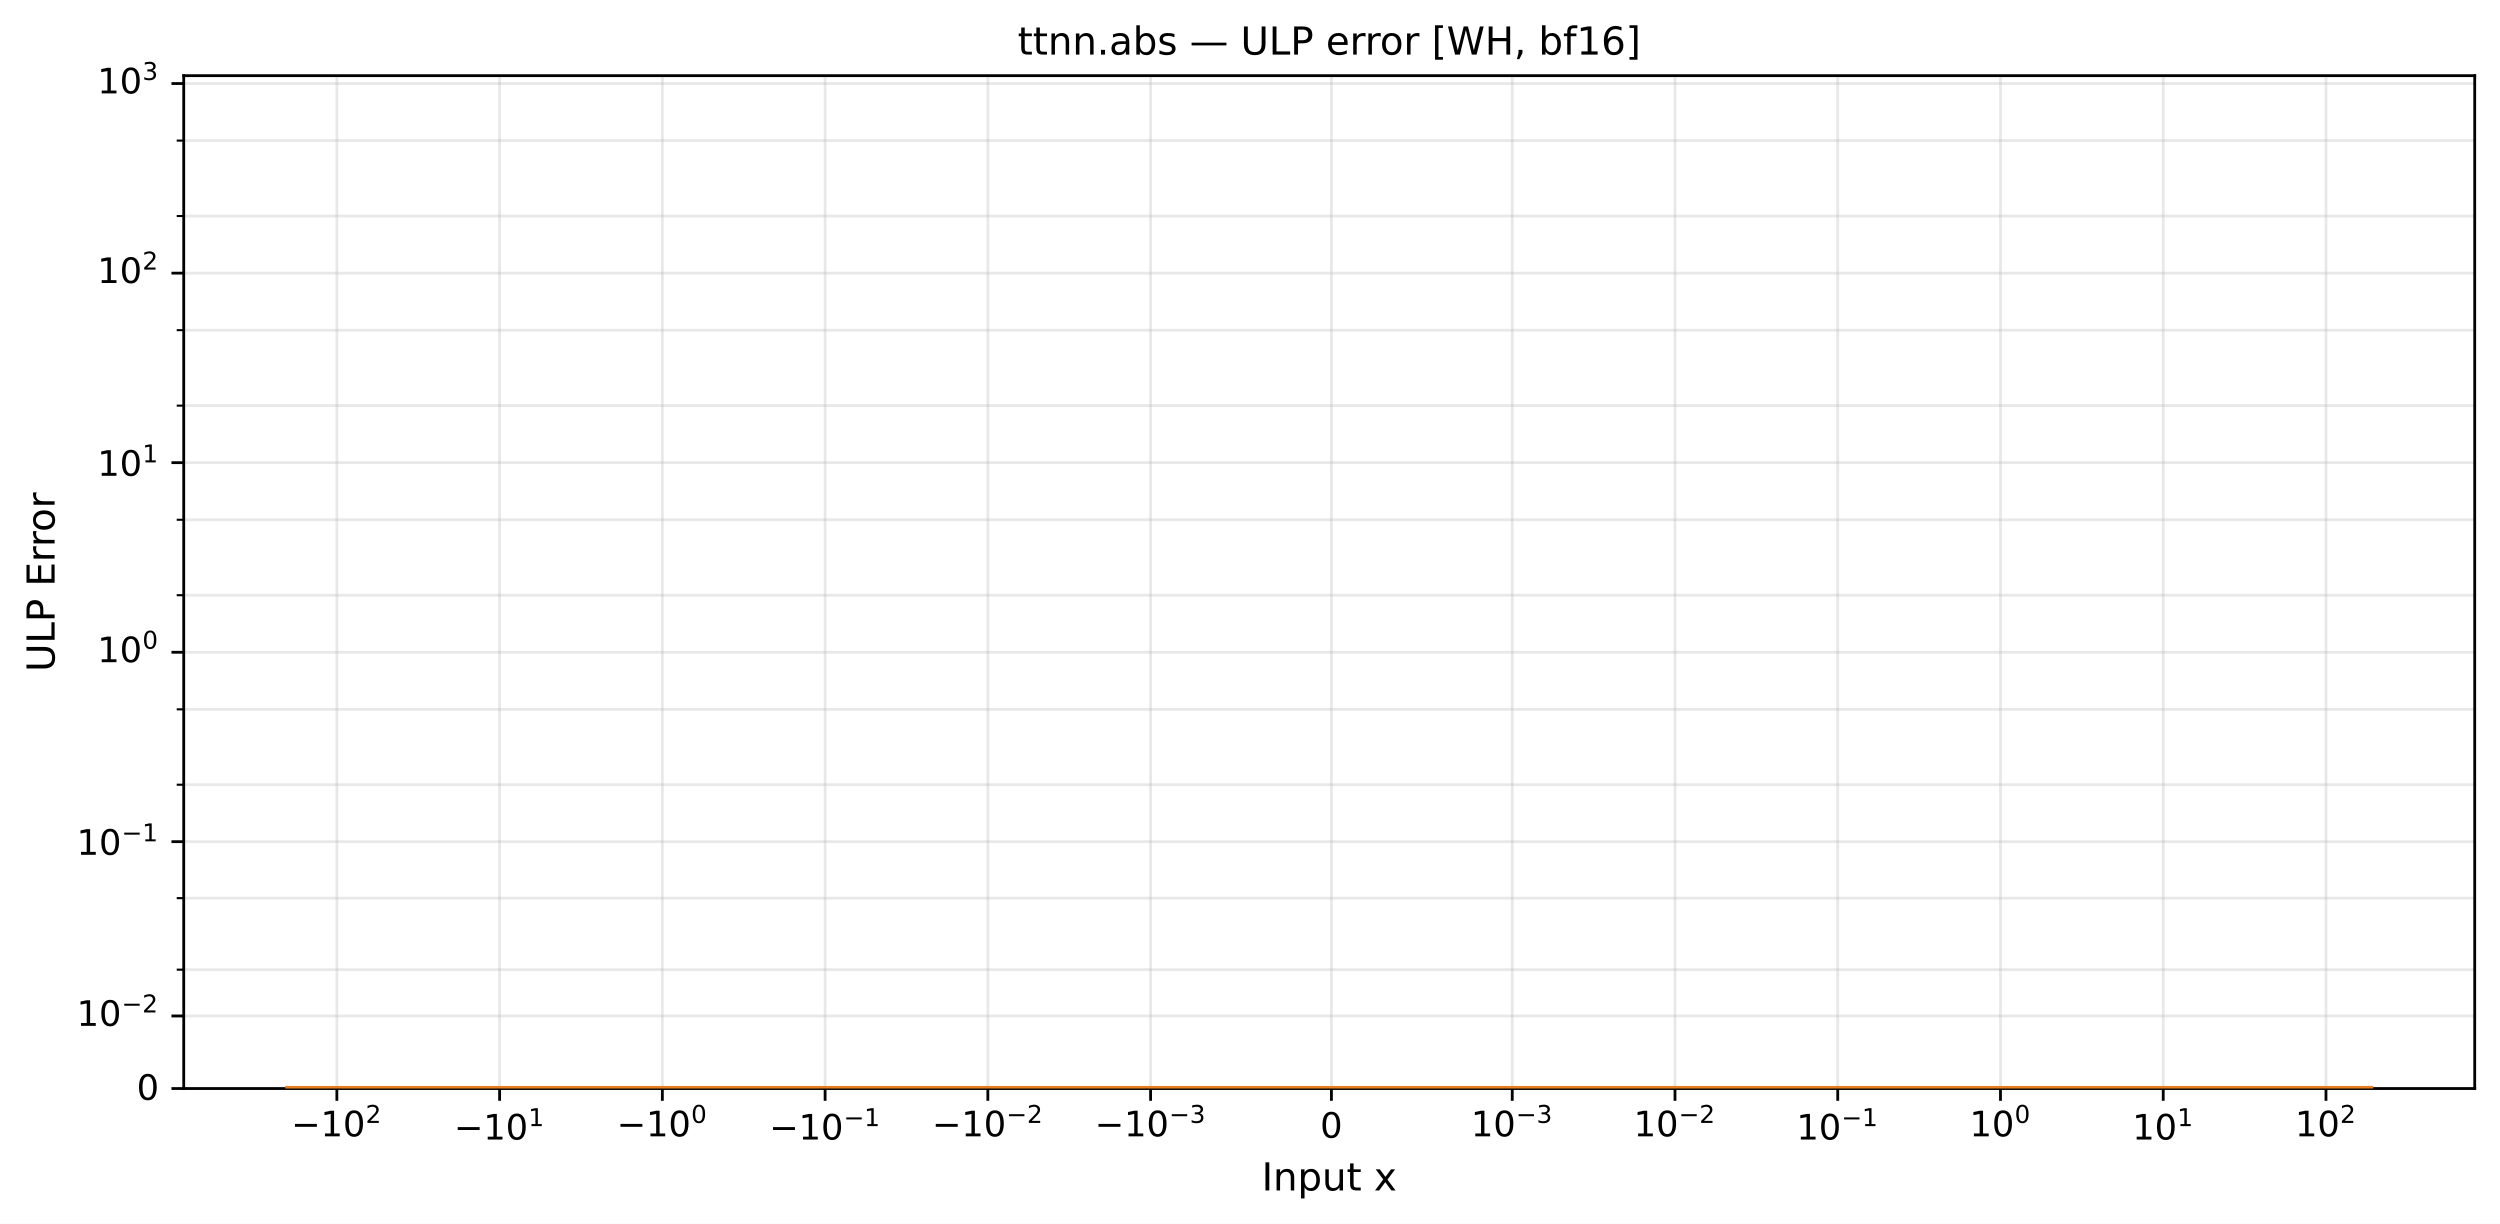
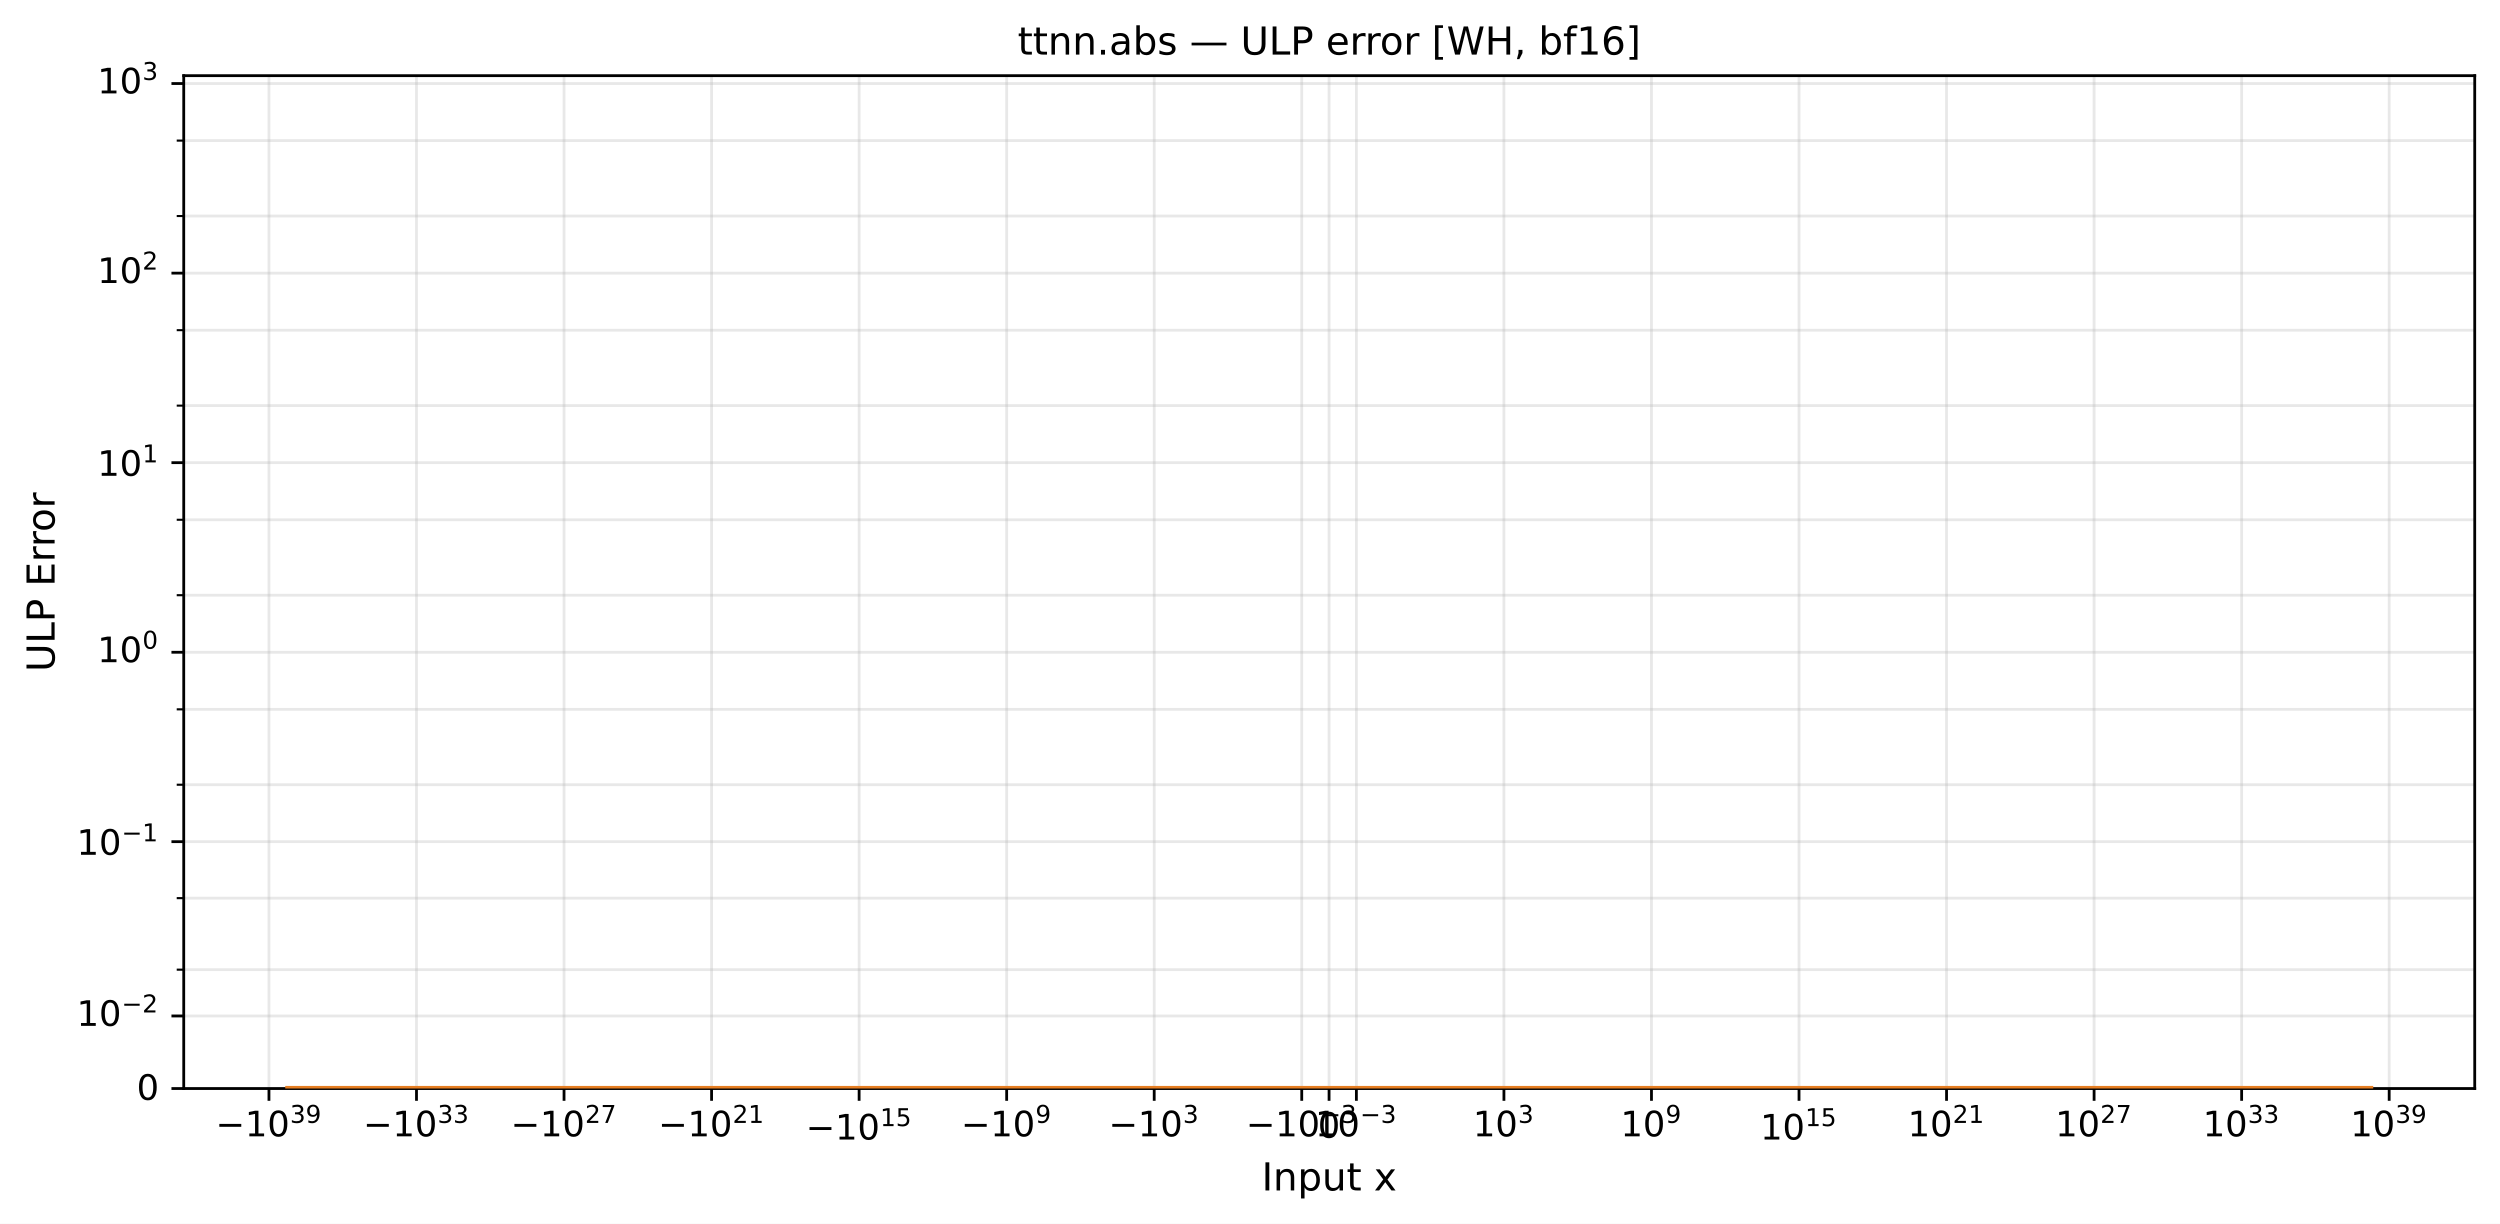
<svg xmlns="http://www.w3.org/2000/svg" xmlns:xlink="http://www.w3.org/1999/xlink" width="712.254pt" height="348.65pt" viewBox="0 0 712.254 348.65" version="1.1">
  <defs>
    <style type="text/css">*{stroke-linejoin: round; stroke-linecap: butt}</style>
  </defs>
  <g id="figure_1">
    <g id="patch_1">
      <path d="M 0 348.65  L 712.254 348.65  L 712.254 0  L 0 0  z " style="fill: #ffffff" />
    </g>
    <g id="axes_1">
      <g id="patch_2">
        <path d="M 52.346 310.126  L 705.054 310.126  L 705.054 21.558  L 52.346 21.558  z " style="fill: #ffffff" />
      </g>
      <g id="matplotlib.axis_1">
        <g id="xtick_1">
          <g id="line2d_1">
-             <path d="M 95.972 310.126  L 95.972 21.558  " clip-path="url(#pe688cccf98)" style="fill: none; stroke: #b0b0b0; stroke-opacity: 0.3; stroke-width: 0.8; stroke-linecap: square" />
+             <path d="M 76.626 310.126  L 76.626 21.558  " clip-path="url(#pe800241f20)" style="fill: none; stroke: #b0b0b0; stroke-opacity: 0.3; stroke-width: 0.8; stroke-linecap: square" />
          </g>
          <g id="line2d_2">
            <defs>
-               <path id="ma585a1995e" d="M 0 0  L 0 3.5  " style="stroke: #000000; stroke-width: 0.8" />
+               <path id="m8c48be2ff6" d="M 0 0  L 0 3.5  " style="stroke: #000000; stroke-width: 0.8" />
            </defs>
            <g>
-               <use xlink:href="#ma585a1995e" x="95.972" y="310.126" style="stroke: #000000; stroke-width: 0.8" />
+               <use xlink:href="#m8c48be2ff6" x="76.626" y="310.126" style="stroke: #000000; stroke-width: 0.8" />
            </g>
          </g>
          <g id="text_1">
-             <g transform="translate(82.97218 324.7247)">
+             <g transform="translate(61.42569 324.7247)">
+               <text>
+                 <tspan x="0" y="-0.977" style="font-size: 10px; font-family: 'DejaVu Sans'">−</tspan>
+                 <tspan x="8.379" y="-0.977" style="font-size: 10px; font-family: 'DejaVu Sans'">1</tspan>
+                 <tspan x="14.741" y="-0.977" style="font-size: 10px; font-family: 'DejaVu Sans'">0</tspan>
+                 <tspan x="21.199" y="-4.805" style="font-size: 7px; font-family: 'DejaVu Sans'">3</tspan>
+                 <tspan x="25.653" y="-4.805" style="font-size: 7px; font-family: 'DejaVu Sans'">9</tspan>
+               </text>
+             </g>
+           </g>
+         </g>
+         <g id="xtick_2">
+           <g id="line2d_3">
+             <path d="M 118.66 310.126  L 118.66 21.558  " clip-path="url(#pe800241f20)" style="fill: none; stroke: #b0b0b0; stroke-opacity: 0.3; stroke-width: 0.8; stroke-linecap: square" />
+           </g>
+           <g id="line2d_4">
+             <g>
+               <use xlink:href="#m8c48be2ff6" x="118.66" y="310.126" style="stroke: #000000; stroke-width: 0.8" />
+             </g>
+           </g>
+           <g id="text_2">
+             <g transform="translate(103.4604 324.7247)">
+               <text>
+                 <tspan x="0" y="-0.977" style="font-size: 10px; font-family: 'DejaVu Sans'">−</tspan>
+                 <tspan x="8.379" y="-0.977" style="font-size: 10px; font-family: 'DejaVu Sans'">1</tspan>
+                 <tspan x="14.741" y="-0.977" style="font-size: 10px; font-family: 'DejaVu Sans'">0</tspan>
+                 <tspan x="21.199" y="-4.805" style="font-size: 7px; font-family: 'DejaVu Sans'">3</tspan>
+                 <tspan x="25.653" y="-4.805" style="font-size: 7px; font-family: 'DejaVu Sans'">3</tspan>
+               </text>
+             </g>
+           </g>
+         </g>
+         <g id="xtick_3">
+           <g id="line2d_5">
+             <path d="M 160.695 310.126  L 160.695 21.558  " clip-path="url(#pe800241f20)" style="fill: none; stroke: #b0b0b0; stroke-opacity: 0.3; stroke-width: 0.8; stroke-linecap: square" />
+           </g>
+           <g id="line2d_6">
+             <g>
+               <use xlink:href="#m8c48be2ff6" x="160.695" y="310.126" style="stroke: #000000; stroke-width: 0.8" />
+             </g>
+           </g>
+           <g id="text_3">
+             <g transform="translate(145.4952 324.7247)">
              <text>
                <tspan x="0" y="-0.977" style="font-size: 10px; font-family: 'DejaVu Sans'">−</tspan>
                <tspan x="8.379" y="-0.977" style="font-size: 10px; font-family: 'DejaVu Sans'">1</tspan>
                <tspan x="14.741" y="-0.977" style="font-size: 10px; font-family: 'DejaVu Sans'">0</tspan>
                <tspan x="21.199" y="-4.805" style="font-size: 7px; font-family: 'DejaVu Sans'">2</tspan>
-               </text>
-             </g>
-           </g>
-         </g>
-         <g id="xtick_2">
-           <g id="line2d_3">
-             <path d="M 142.339 310.126  L 142.339 21.558  " clip-path="url(#pe688cccf98)" style="fill: none; stroke: #b0b0b0; stroke-opacity: 0.3; stroke-width: 0.8; stroke-linecap: square" />
-           </g>
-           <g id="line2d_4">
-             <g>
-               <use xlink:href="#ma585a1995e" x="142.339" y="310.126" style="stroke: #000000; stroke-width: 0.8" />
-             </g>
-           </g>
-           <g id="text_2">
-             <g transform="translate(129.3387 324.7247)">
+                 <tspan x="25.653" y="-4.805" style="font-size: 7px; font-family: 'DejaVu Sans'">7</tspan>
+               </text>
+             </g>
+           </g>
+         </g>
+         <g id="xtick_4">
+           <g id="line2d_7">
+             <path d="M 202.73 310.126  L 202.73 21.558  " clip-path="url(#pe800241f20)" style="fill: none; stroke: #b0b0b0; stroke-opacity: 0.3; stroke-width: 0.8; stroke-linecap: square" />
+           </g>
+           <g id="line2d_8">
+             <g>
+               <use xlink:href="#m8c48be2ff6" x="202.73" y="310.126" style="stroke: #000000; stroke-width: 0.8" />
+             </g>
+           </g>
+           <g id="text_4">
+             <g transform="translate(187.5299 324.7247)">
+               <text>
+                 <tspan x="0" y="-0.977" style="font-size: 10px; font-family: 'DejaVu Sans'">−</tspan>
+                 <tspan x="8.379" y="-0.977" style="font-size: 10px; font-family: 'DejaVu Sans'">1</tspan>
+                 <tspan x="14.741" y="-0.977" style="font-size: 10px; font-family: 'DejaVu Sans'">0</tspan>
+                 <tspan x="21.199" y="-4.805" style="font-size: 7px; font-family: 'DejaVu Sans'">2</tspan>
+                 <tspan x="25.653" y="-4.805" style="font-size: 7px; font-family: 'DejaVu Sans'">1</tspan>
+               </text>
+             </g>
+           </g>
+         </g>
+         <g id="xtick_5">
+           <g id="line2d_9">
+             <path d="M 244.765 310.126  L 244.765 21.558  " clip-path="url(#pe800241f20)" style="fill: none; stroke: #b0b0b0; stroke-opacity: 0.3; stroke-width: 0.8; stroke-linecap: square" />
+           </g>
+           <g id="line2d_10">
+             <g>
+               <use xlink:href="#m8c48be2ff6" x="244.765" y="310.126" style="stroke: #000000; stroke-width: 0.8" />
+             </g>
+           </g>
+           <g id="text_5">
+             <g transform="translate(229.5647 324.7247)">
              <text>
                <tspan x="0" y="-0.064" style="font-size: 10px; font-family: 'DejaVu Sans'">−</tspan>
                <tspan x="8.379" y="-0.064" style="font-size: 10px; font-family: 'DejaVu Sans'">1</tspan>
                <tspan x="14.741" y="-0.064" style="font-size: 10px; font-family: 'DejaVu Sans'">0</tspan>
                <tspan x="21.199" y="-3.892" style="font-size: 7px; font-family: 'DejaVu Sans'">1</tspan>
-               </text>
-             </g>
-           </g>
-         </g>
-         <g id="xtick_3">
-           <g id="line2d_5">
-             <path d="M 188.705 310.126  L 188.705 21.558  " clip-path="url(#pe688cccf98)" style="fill: none; stroke: #b0b0b0; stroke-opacity: 0.3; stroke-width: 0.8; stroke-linecap: square" />
-           </g>
-           <g id="line2d_6">
-             <g>
-               <use xlink:href="#ma585a1995e" x="188.705" y="310.126" style="stroke: #000000; stroke-width: 0.8" />
-             </g>
-           </g>
-           <g id="text_3">
-             <g transform="translate(175.7051 324.7247)">
+                 <tspan x="25.653" y="-3.892" style="font-size: 7px; font-family: 'DejaVu Sans'">5</tspan>
+               </text>
+             </g>
+           </g>
+         </g>
+         <g id="xtick_6">
+           <g id="line2d_11">
+             <path d="M 286.799 310.126  L 286.799 21.558  " clip-path="url(#pe800241f20)" style="fill: none; stroke: #b0b0b0; stroke-opacity: 0.3; stroke-width: 0.8; stroke-linecap: square" />
+           </g>
+           <g id="line2d_12">
+             <g>
+               <use xlink:href="#m8c48be2ff6" x="286.799" y="310.126" style="stroke: #000000; stroke-width: 0.8" />
+             </g>
+           </g>
+           <g id="text_6">
+             <g transform="translate(273.7994 324.7247)">
              <text>
                <tspan x="0" y="-0.977" style="font-size: 10px; font-family: 'DejaVu Sans'">−</tspan>
                <tspan x="8.379" y="-0.977" style="font-size: 10px; font-family: 'DejaVu Sans'">1</tspan>
                <tspan x="14.741" y="-0.977" style="font-size: 10px; font-family: 'DejaVu Sans'">0</tspan>
-                 <tspan x="21.199" y="-4.805" style="font-size: 7px; font-family: 'DejaVu Sans'">0</tspan>
-               </text>
-             </g>
-           </g>
-         </g>
-         <g id="xtick_4">
-           <g id="line2d_7">
-             <path d="M 235.072 310.126  L 235.072 21.558  " clip-path="url(#pe688cccf98)" style="fill: none; stroke: #b0b0b0; stroke-opacity: 0.3; stroke-width: 0.8; stroke-linecap: square" />
-           </g>
-           <g id="line2d_8">
-             <g>
-               <use xlink:href="#ma585a1995e" x="235.072" y="310.126" style="stroke: #000000; stroke-width: 0.8" />
-             </g>
-           </g>
-           <g id="text_4">
-             <g transform="translate(219.1716 324.7247)">
-               <text>
-                 <tspan x="0" y="-0.064" style="font-size: 10px; font-family: 'DejaVu Sans'">−</tspan>
-                 <tspan x="8.379" y="-0.064" style="font-size: 10px; font-family: 'DejaVu Sans'">1</tspan>
-                 <tspan x="14.741" y="-0.064" style="font-size: 10px; font-family: 'DejaVu Sans'">0</tspan>
-                 <tspan x="21.199" y="-3.892" style="font-size: 7px; font-family: 'DejaVu Sans'">−</tspan>
-                 <tspan x="27.064" y="-3.892" style="font-size: 7px; font-family: 'DejaVu Sans'">1</tspan>
-               </text>
-             </g>
-           </g>
-         </g>
-         <g id="xtick_5">
-           <g id="line2d_9">
-             <path d="M 281.438 310.126  L 281.438 21.558  " clip-path="url(#pe688cccf98)" style="fill: none; stroke: #b0b0b0; stroke-opacity: 0.3; stroke-width: 0.8; stroke-linecap: square" />
-           </g>
-           <g id="line2d_10">
-             <g>
-               <use xlink:href="#ma585a1995e" x="281.438" y="310.126" style="stroke: #000000; stroke-width: 0.8" />
-             </g>
-           </g>
-           <g id="text_5">
-             <g transform="translate(265.5381 324.7247)">
+                 <tspan x="21.199" y="-4.805" style="font-size: 7px; font-family: 'DejaVu Sans'">9</tspan>
+               </text>
+             </g>
+           </g>
+         </g>
+         <g id="xtick_7">
+           <g id="line2d_13">
+             <path d="M 328.834 310.126  L 328.834 21.558  " clip-path="url(#pe800241f20)" style="fill: none; stroke: #b0b0b0; stroke-opacity: 0.3; stroke-width: 0.8; stroke-linecap: square" />
+           </g>
+           <g id="line2d_14">
+             <g>
+               <use xlink:href="#m8c48be2ff6" x="328.834" y="310.126" style="stroke: #000000; stroke-width: 0.8" />
+             </g>
+           </g>
+           <g id="text_7">
+             <g transform="translate(315.8341 324.7247)">
              <text>
                <tspan x="0" y="-0.977" style="font-size: 10px; font-family: 'DejaVu Sans'">−</tspan>
                <tspan x="8.379" y="-0.977" style="font-size: 10px; font-family: 'DejaVu Sans'">1</tspan>
                <tspan x="14.741" y="-0.977" style="font-size: 10px; font-family: 'DejaVu Sans'">0</tspan>
-                 <tspan x="21.199" y="-4.805" style="font-size: 7px; font-family: 'DejaVu Sans'">−</tspan>
-                 <tspan x="27.064" y="-4.805" style="font-size: 7px; font-family: 'DejaVu Sans'">2</tspan>
-               </text>
-             </g>
-           </g>
-         </g>
-         <g id="xtick_6">
-           <g id="line2d_11">
-             <path d="M 327.805 310.126  L 327.805 21.558  " clip-path="url(#pe688cccf98)" style="fill: none; stroke: #b0b0b0; stroke-opacity: 0.3; stroke-width: 0.8; stroke-linecap: square" />
-           </g>
-           <g id="line2d_12">
-             <g>
-               <use xlink:href="#ma585a1995e" x="327.805" y="310.126" style="stroke: #000000; stroke-width: 0.8" />
-             </g>
-           </g>
-           <g id="text_6">
-             <g transform="translate(311.9046 324.7247)">
+                 <tspan x="21.199" y="-4.805" style="font-size: 7px; font-family: 'DejaVu Sans'">3</tspan>
+               </text>
+             </g>
+           </g>
+         </g>
+         <g id="xtick_8">
+           <g id="line2d_15">
+             <path d="M 370.869 310.126  L 370.869 21.558  " clip-path="url(#pe800241f20)" style="fill: none; stroke: #b0b0b0; stroke-opacity: 0.3; stroke-width: 0.8; stroke-linecap: square" />
+           </g>
+           <g id="line2d_16">
+             <g>
+               <use xlink:href="#m8c48be2ff6" x="370.869" y="310.126" style="stroke: #000000; stroke-width: 0.8" />
+             </g>
+           </g>
+           <g id="text_8">
+             <g transform="translate(354.9689 324.7247)">
              <text>
                <tspan x="0" y="-0.977" style="font-size: 10px; font-family: 'DejaVu Sans'">−</tspan>
                <tspan x="8.379" y="-0.977" style="font-size: 10px; font-family: 'DejaVu Sans'">1</tspan>
                <tspan x="14.741" y="-0.977" style="font-size: 10px; font-family: 'DejaVu Sans'">0</tspan>
                <tspan x="21.199" y="-4.805" style="font-size: 7px; font-family: 'DejaVu Sans'">−</tspan>
                <tspan x="27.064" y="-4.805" style="font-size: 7px; font-family: 'DejaVu Sans'">3</tspan>
              </text>
            </g>
          </g>
        </g>
-         <g id="xtick_7">
-           <g id="line2d_13">
-             <path d="M 379.323 310.126  L 379.323 21.558  " clip-path="url(#pe688cccf98)" style="fill: none; stroke: #b0b0b0; stroke-opacity: 0.3; stroke-width: 0.8; stroke-linecap: square" />
-           </g>
-           <g id="line2d_14">
-             <g>
-               <use xlink:href="#ma585a1995e" x="379.323" y="310.126" style="stroke: #000000; stroke-width: 0.8" />
-             </g>
-           </g>
-           <g id="text_7">
-             <g transform="translate(376.1229 324.7247)">
+         <g id="xtick_9">
+           <g id="line2d_17">
+             <path d="M 378.653 310.126  L 378.653 21.558  " clip-path="url(#pe800241f20)" style="fill: none; stroke: #b0b0b0; stroke-opacity: 0.3; stroke-width: 0.8; stroke-linecap: square" />
+           </g>
+           <g id="line2d_18">
+             <g>
+               <use xlink:href="#m8c48be2ff6" x="378.653" y="310.126" style="stroke: #000000; stroke-width: 0.8" />
+             </g>
+           </g>
+           <g id="text_9">
+             <g transform="translate(375.4531 324.7247)">
              <text>
                <tspan x="0" y="-0.578" style="font-size: 10px; font-family: 'DejaVu Sans'">0</tspan>
              </text>
            </g>
          </g>
        </g>
-         <g id="xtick_8">
-           <g id="line2d_15">
-             <path d="M 430.841 310.126  L 430.841 21.558  " clip-path="url(#pe688cccf98)" style="fill: none; stroke: #b0b0b0; stroke-opacity: 0.3; stroke-width: 0.8; stroke-linecap: square" />
-           </g>
-           <g id="line2d_16">
-             <g>
-               <use xlink:href="#ma585a1995e" x="430.841" y="310.126" style="stroke: #000000; stroke-width: 0.8" />
-             </g>
-           </g>
-           <g id="text_8">
-             <g transform="translate(419.0912 324.7247)">
+         <g id="xtick_10">
+           <g id="line2d_19">
+             <path d="M 386.437 310.126  L 386.437 21.558  " clip-path="url(#pe800241f20)" style="fill: none; stroke: #b0b0b0; stroke-opacity: 0.3; stroke-width: 0.8; stroke-linecap: square" />
+           </g>
+           <g id="line2d_20">
+             <g>
+               <use xlink:href="#m8c48be2ff6" x="386.437" y="310.126" style="stroke: #000000; stroke-width: 0.8" />
+             </g>
+           </g>
+           <g id="text_10">
+             <g transform="translate(374.6873 324.7247)">
              <text>
                <tspan x="0" y="-0.977" style="font-size: 10px; font-family: 'DejaVu Sans'">1</tspan>
                <tspan x="6.362" y="-0.977" style="font-size: 10px; font-family: 'DejaVu Sans'">0</tspan>
                <tspan x="12.82" y="-4.805" style="font-size: 7px; font-family: 'DejaVu Sans'">−</tspan>
                <tspan x="18.686" y="-4.805" style="font-size: 7px; font-family: 'DejaVu Sans'">3</tspan>
              </text>
            </g>
          </g>
        </g>
-         <g id="xtick_9">
-           <g id="line2d_17">
-             <path d="M 477.208 310.126  L 477.208 21.558  " clip-path="url(#pe688cccf98)" style="fill: none; stroke: #b0b0b0; stroke-opacity: 0.3; stroke-width: 0.8; stroke-linecap: square" />
-           </g>
-           <g id="line2d_18">
-             <g>
-               <use xlink:href="#ma585a1995e" x="477.208" y="310.126" style="stroke: #000000; stroke-width: 0.8" />
-             </g>
-           </g>
-           <g id="text_9">
-             <g transform="translate(465.4577 324.7247)">
+         <g id="xtick_11">
+           <g id="line2d_21">
+             <path d="M 428.472 310.126  L 428.472 21.558  " clip-path="url(#pe800241f20)" style="fill: none; stroke: #b0b0b0; stroke-opacity: 0.3; stroke-width: 0.8; stroke-linecap: square" />
+           </g>
+           <g id="line2d_22">
+             <g>
+               <use xlink:href="#m8c48be2ff6" x="428.472" y="310.126" style="stroke: #000000; stroke-width: 0.8" />
+             </g>
+           </g>
+           <g id="text_11">
+             <g transform="translate(419.6721 324.7247)">
+               <text>
+                 <tspan x="0" y="-0.977" style="font-size: 10px; font-family: 'DejaVu Sans'">1</tspan>
+                 <tspan x="6.362" y="-0.977" style="font-size: 10px; font-family: 'DejaVu Sans'">0</tspan>
+                 <tspan x="12.82" y="-4.805" style="font-size: 7px; font-family: 'DejaVu Sans'">3</tspan>
+               </text>
+             </g>
+           </g>
+         </g>
+         <g id="xtick_12">
+           <g id="line2d_23">
+             <path d="M 470.507 310.126  L 470.507 21.558  " clip-path="url(#pe800241f20)" style="fill: none; stroke: #b0b0b0; stroke-opacity: 0.3; stroke-width: 0.8; stroke-linecap: square" />
+           </g>
+           <g id="line2d_24">
+             <g>
+               <use xlink:href="#m8c48be2ff6" x="470.507" y="310.126" style="stroke: #000000; stroke-width: 0.8" />
+             </g>
+           </g>
+           <g id="text_12">
+             <g transform="translate(461.7068 324.7247)">
+               <text>
+                 <tspan x="0" y="-0.977" style="font-size: 10px; font-family: 'DejaVu Sans'">1</tspan>
+                 <tspan x="6.362" y="-0.977" style="font-size: 10px; font-family: 'DejaVu Sans'">0</tspan>
+                 <tspan x="12.82" y="-4.805" style="font-size: 7px; font-family: 'DejaVu Sans'">9</tspan>
+               </text>
+             </g>
+           </g>
+         </g>
+         <g id="xtick_13">
+           <g id="line2d_25">
+             <path d="M 512.542 310.126  L 512.542 21.558  " clip-path="url(#pe800241f20)" style="fill: none; stroke: #b0b0b0; stroke-opacity: 0.3; stroke-width: 0.8; stroke-linecap: square" />
+           </g>
+           <g id="line2d_26">
+             <g>
+               <use xlink:href="#m8c48be2ff6" x="512.542" y="310.126" style="stroke: #000000; stroke-width: 0.8" />
+             </g>
+           </g>
+           <g id="text_13">
+             <g transform="translate(501.4915 324.7247)">
+               <text>
+                 <tspan x="0" y="-0.064" style="font-size: 10px; font-family: 'DejaVu Sans'">1</tspan>
+                 <tspan x="6.362" y="-0.064" style="font-size: 10px; font-family: 'DejaVu Sans'">0</tspan>
+                 <tspan x="12.82" y="-3.892" style="font-size: 7px; font-family: 'DejaVu Sans'">1</tspan>
+                 <tspan x="17.274" y="-3.892" style="font-size: 7px; font-family: 'DejaVu Sans'">5</tspan>
+               </text>
+             </g>
+           </g>
+         </g>
+         <g id="xtick_14">
+           <g id="line2d_27">
+             <path d="M 554.576 310.126  L 554.576 21.558  " clip-path="url(#pe800241f20)" style="fill: none; stroke: #b0b0b0; stroke-opacity: 0.3; stroke-width: 0.8; stroke-linecap: square" />
+           </g>
+           <g id="line2d_28">
+             <g>
+               <use xlink:href="#m8c48be2ff6" x="554.576" y="310.126" style="stroke: #000000; stroke-width: 0.8" />
+             </g>
+           </g>
+           <g id="text_14">
+             <g transform="translate(543.5263 324.7247)">
+               <text>
+                 <tspan x="0" y="-0.977" style="font-size: 10px; font-family: 'DejaVu Sans'">1</tspan>
+                 <tspan x="6.362" y="-0.977" style="font-size: 10px; font-family: 'DejaVu Sans'">0</tspan>
+                 <tspan x="12.82" y="-4.805" style="font-size: 7px; font-family: 'DejaVu Sans'">2</tspan>
+                 <tspan x="17.274" y="-4.805" style="font-size: 7px; font-family: 'DejaVu Sans'">1</tspan>
+               </text>
+             </g>
+           </g>
+         </g>
+         <g id="xtick_15">
+           <g id="line2d_29">
+             <path d="M 596.611 310.126  L 596.611 21.558  " clip-path="url(#pe800241f20)" style="fill: none; stroke: #b0b0b0; stroke-opacity: 0.3; stroke-width: 0.8; stroke-linecap: square" />
+           </g>
+           <g id="line2d_30">
+             <g>
+               <use xlink:href="#m8c48be2ff6" x="596.611" y="310.126" style="stroke: #000000; stroke-width: 0.8" />
+             </g>
+           </g>
+           <g id="text_15">
+             <g transform="translate(585.561 324.7247)">
+               <text>
+                 <tspan x="0" y="-0.977" style="font-size: 10px; font-family: 'DejaVu Sans'">1</tspan>
+                 <tspan x="6.362" y="-0.977" style="font-size: 10px; font-family: 'DejaVu Sans'">0</tspan>
+                 <tspan x="12.82" y="-4.805" style="font-size: 7px; font-family: 'DejaVu Sans'">2</tspan>
+                 <tspan x="17.274" y="-4.805" style="font-size: 7px; font-family: 'DejaVu Sans'">7</tspan>
+               </text>
+             </g>
+           </g>
+         </g>
+         <g id="xtick_16">
+           <g id="line2d_31">
+             <path d="M 638.646 310.126  L 638.646 21.558  " clip-path="url(#pe800241f20)" style="fill: none; stroke: #b0b0b0; stroke-opacity: 0.3; stroke-width: 0.8; stroke-linecap: square" />
+           </g>
+           <g id="line2d_32">
+             <g>
+               <use xlink:href="#m8c48be2ff6" x="638.646" y="310.126" style="stroke: #000000; stroke-width: 0.8" />
+             </g>
+           </g>
+           <g id="text_16">
+             <g transform="translate(627.5958 324.7247)">
+               <text>
+                 <tspan x="0" y="-0.977" style="font-size: 10px; font-family: 'DejaVu Sans'">1</tspan>
+                 <tspan x="6.362" y="-0.977" style="font-size: 10px; font-family: 'DejaVu Sans'">0</tspan>
+                 <tspan x="12.82" y="-4.805" style="font-size: 7px; font-family: 'DejaVu Sans'">3</tspan>
+                 <tspan x="17.274" y="-4.805" style="font-size: 7px; font-family: 'DejaVu Sans'">3</tspan>
+               </text>
+             </g>
+           </g>
+         </g>
+         <g id="xtick_17">
+           <g id="line2d_33">
+             <path d="M 680.681 310.126  L 680.681 21.558  " clip-path="url(#pe800241f20)" style="fill: none; stroke: #b0b0b0; stroke-opacity: 0.3; stroke-width: 0.8; stroke-linecap: square" />
+           </g>
+           <g id="line2d_34">
+             <g>
+               <use xlink:href="#m8c48be2ff6" x="680.681" y="310.126" style="stroke: #000000; stroke-width: 0.8" />
+             </g>
+           </g>
+           <g id="text_17">
+             <g transform="translate(669.6305 324.7247)">
+               <text>
+                 <tspan x="0" y="-0.977" style="font-size: 10px; font-family: 'DejaVu Sans'">1</tspan>
+                 <tspan x="6.362" y="-0.977" style="font-size: 10px; font-family: 'DejaVu Sans'">0</tspan>
+                 <tspan x="12.82" y="-4.805" style="font-size: 7px; font-family: 'DejaVu Sans'">3</tspan>
+                 <tspan x="17.274" y="-4.805" style="font-size: 7px; font-family: 'DejaVu Sans'">9</tspan>
+               </text>
+             </g>
+           </g>
+         </g>
+         <g id="text_18">
+           <text style="font-size: 11px; font-family: 'DejaVu Sans', 'Bitstream Vera Sans', 'Computer Modern Sans Serif', 'Lucida Grande', 'Verdana', 'Geneva', 'Lucid', 'Arial', 'Helvetica', 'Avant Garde', sans-serif; text-anchor: middle" x="378.7" y="339.163" transform="rotate(-0 378.6999 339.1627)">Input x</text>
+         </g>
+       </g>
+       <g id="matplotlib.axis_2">
+         <g id="ytick_1">
+           <g id="line2d_35">
+             <path d="M 52.346 310.126  L 705.054 310.126  " clip-path="url(#pe800241f20)" style="fill: none; stroke: #b0b0b0; stroke-opacity: 0.3; stroke-width: 0.8; stroke-linecap: square" />
+           </g>
+           <g id="line2d_36">
+             <defs>
+               <path id="mdc2a4b2aee" d="M 0 0  L -3.5 0  " style="stroke: #000000; stroke-width: 0.8" />
+             </defs>
+             <g>
+               <use xlink:href="#mdc2a4b2aee" x="52.346" y="310.126" style="stroke: #000000; stroke-width: 0.8" />
+             </g>
+           </g>
+           <g id="text_19">
+             <g transform="translate(38.94594 313.9255)">
+               <text>
+                 <tspan x="0" y="-0.578" style="font-size: 10px; font-family: 'DejaVu Sans'">0</tspan>
+               </text>
+             </g>
+           </g>
+         </g>
+         <g id="ytick_2">
+           <g id="line2d_37">
+             <path d="M 52.346 289.451  L 705.054 289.451  " clip-path="url(#pe800241f20)" style="fill: none; stroke: #b0b0b0; stroke-opacity: 0.3; stroke-width: 0.8; stroke-linecap: square" />
+           </g>
+           <g id="line2d_38">
+             <g>
+               <use xlink:href="#mdc2a4b2aee" x="52.346" y="289.451" style="stroke: #000000; stroke-width: 0.8" />
+             </g>
+           </g>
+           <g id="text_20">
+             <g transform="translate(21.84594 293.2501)">
              <text>
                <tspan x="0" y="-0.977" style="font-size: 10px; font-family: 'DejaVu Sans'">1</tspan>
                <tspan x="6.362" y="-0.977" style="font-size: 10px; font-family: 'DejaVu Sans'">0</tspan>
                <tspan x="12.82" y="-4.805" style="font-size: 7px; font-family: 'DejaVu Sans'">−</tspan>
                <tspan x="18.686" y="-4.805" style="font-size: 7px; font-family: 'DejaVu Sans'">2</tspan>
              </text>
            </g>
          </g>
        </g>
-         <g id="xtick_10">
-           <g id="line2d_19">
-             <path d="M 523.574 310.126  L 523.574 21.558  " clip-path="url(#pe688cccf98)" style="fill: none; stroke: #b0b0b0; stroke-opacity: 0.3; stroke-width: 0.8; stroke-linecap: square" />
-           </g>
-           <g id="line2d_20">
-             <g>
-               <use xlink:href="#ma585a1995e" x="523.574" y="310.126" style="stroke: #000000; stroke-width: 0.8" />
-             </g>
-           </g>
-           <g id="text_10">
-             <g transform="translate(511.8242 324.7247)">
+         <g id="ytick_3">
+           <g id="line2d_39">
+             <path d="M 52.346 239.793  L 705.054 239.793  " clip-path="url(#pe800241f20)" style="fill: none; stroke: #b0b0b0; stroke-opacity: 0.3; stroke-width: 0.8; stroke-linecap: square" />
+           </g>
+           <g id="line2d_40">
+             <g>
+               <use xlink:href="#mdc2a4b2aee" x="52.346" y="239.793" style="stroke: #000000; stroke-width: 0.8" />
+             </g>
+           </g>
+           <g id="text_21">
+             <g transform="translate(21.84594 243.5927)">
              <text>
                <tspan x="0" y="-0.064" style="font-size: 10px; font-family: 'DejaVu Sans'">1</tspan>
                <tspan x="6.362" y="-0.064" style="font-size: 10px; font-family: 'DejaVu Sans'">0</tspan>
                <tspan x="12.82" y="-3.892" style="font-size: 7px; font-family: 'DejaVu Sans'">−</tspan>
                <tspan x="18.686" y="-3.892" style="font-size: 7px; font-family: 'DejaVu Sans'">1</tspan>
              </text>
            </g>
          </g>
        </g>
-         <g id="xtick_11">
-           <g id="line2d_21">
-             <path d="M 569.941 310.126  L 569.941 21.558  " clip-path="url(#pe688cccf98)" style="fill: none; stroke: #b0b0b0; stroke-opacity: 0.3; stroke-width: 0.8; stroke-linecap: square" />
-           </g>
-           <g id="line2d_22">
-             <g>
-               <use xlink:href="#ma585a1995e" x="569.941" y="310.126" style="stroke: #000000; stroke-width: 0.8" />
-             </g>
-           </g>
-           <g id="text_11">
-             <g transform="translate(561.1406 324.7247)">
+         <g id="ytick_4">
+           <g id="line2d_41">
+             <path d="M 52.346 185.837  L 705.054 185.837  " clip-path="url(#pe800241f20)" style="fill: none; stroke: #b0b0b0; stroke-opacity: 0.3; stroke-width: 0.8; stroke-linecap: square" />
+           </g>
+           <g id="line2d_42">
+             <g>
+               <use xlink:href="#mdc2a4b2aee" x="52.346" y="185.837" style="stroke: #000000; stroke-width: 0.8" />
+             </g>
+           </g>
+           <g id="text_22">
+             <g transform="translate(27.74594 189.6361)">
              <text>
                <tspan x="0" y="-0.977" style="font-size: 10px; font-family: 'DejaVu Sans'">1</tspan>
                <tspan x="6.362" y="-0.977" style="font-size: 10px; font-family: 'DejaVu Sans'">0</tspan>
                <tspan x="12.82" y="-4.805" style="font-size: 7px; font-family: 'DejaVu Sans'">0</tspan>
              </text>
            </g>
          </g>
        </g>
-         <g id="xtick_12">
-           <g id="line2d_23">
-             <path d="M 616.307 310.126  L 616.307 21.558  " clip-path="url(#pe688cccf98)" style="fill: none; stroke: #b0b0b0; stroke-opacity: 0.3; stroke-width: 0.8; stroke-linecap: square" />
-           </g>
-           <g id="line2d_24">
-             <g>
-               <use xlink:href="#ma585a1995e" x="616.307" y="310.126" style="stroke: #000000; stroke-width: 0.8" />
-             </g>
-           </g>
-           <g id="text_12">
-             <g transform="translate(607.5071 324.7247)">
+         <g id="ytick_5">
+           <g id="line2d_43">
+             <path d="M 52.346 131.823  L 705.054 131.823  " clip-path="url(#pe800241f20)" style="fill: none; stroke: #b0b0b0; stroke-opacity: 0.3; stroke-width: 0.8; stroke-linecap: square" />
+           </g>
+           <g id="line2d_44">
+             <g>
+               <use xlink:href="#mdc2a4b2aee" x="52.346" y="131.823" style="stroke: #000000; stroke-width: 0.8" />
+             </g>
+           </g>
+           <g id="text_23">
+             <g transform="translate(27.74594 135.6222)">
              <text>
                <tspan x="0" y="-0.064" style="font-size: 10px; font-family: 'DejaVu Sans'">1</tspan>
                <tspan x="6.362" y="-0.064" style="font-size: 10px; font-family: 'DejaVu Sans'">0</tspan>
                <tspan x="12.82" y="-3.892" style="font-size: 7px; font-family: 'DejaVu Sans'">1</tspan>
              </text>
            </g>
          </g>
        </g>
-         <g id="xtick_13">
-           <g id="line2d_25">
-             <path d="M 662.674 310.126  L 662.674 21.558  " clip-path="url(#pe688cccf98)" style="fill: none; stroke: #b0b0b0; stroke-opacity: 0.3; stroke-width: 0.8; stroke-linecap: square" />
-           </g>
-           <g id="line2d_26">
-             <g>
-               <use xlink:href="#ma585a1995e" x="662.674" y="310.126" style="stroke: #000000; stroke-width: 0.8" />
-             </g>
-           </g>
-           <g id="text_13">
-             <g transform="translate(653.8736 324.7247)">
+         <g id="ytick_6">
+           <g id="line2d_45">
+             <path d="M 52.346 77.809  L 705.054 77.809  " clip-path="url(#pe800241f20)" style="fill: none; stroke: #b0b0b0; stroke-opacity: 0.3; stroke-width: 0.8; stroke-linecap: square" />
+           </g>
+           <g id="line2d_46">
+             <g>
+               <use xlink:href="#mdc2a4b2aee" x="52.346" y="77.809" style="stroke: #000000; stroke-width: 0.8" />
+             </g>
+           </g>
+           <g id="text_24">
+             <g transform="translate(27.74594 81.60775)">
              <text>
                <tspan x="0" y="-0.977" style="font-size: 10px; font-family: 'DejaVu Sans'">1</tspan>
                <tspan x="6.362" y="-0.977" style="font-size: 10px; font-family: 'DejaVu Sans'">0</tspan>
                <tspan x="12.82" y="-4.805" style="font-size: 7px; font-family: 'DejaVu Sans'">2</tspan>
              </text>
            </g>
          </g>
        </g>
-         <g id="text_14">
-           <text style="font-size: 11px; font-family: 'DejaVu Sans', 'Bitstream Vera Sans', 'Computer Modern Sans Serif', 'Lucida Grande', 'Verdana', 'Geneva', 'Lucid', 'Arial', 'Helvetica', 'Avant Garde', sans-serif; text-anchor: middle" x="378.7" y="339.163" transform="rotate(-0 378.6999 339.1627)">Input x</text>
-         </g>
-       </g>
-       <g id="matplotlib.axis_2">
-         <g id="ytick_1">
-           <g id="line2d_27">
-             <path d="M 52.346 310.126  L 705.054 310.126  " clip-path="url(#pe688cccf98)" style="fill: none; stroke: #b0b0b0; stroke-opacity: 0.3; stroke-width: 0.8; stroke-linecap: square" />
-           </g>
-           <g id="line2d_28">
+         <g id="ytick_7">
+           <g id="line2d_47">
+             <path d="M 52.346 23.794  L 705.054 23.794  " clip-path="url(#pe800241f20)" style="fill: none; stroke: #b0b0b0; stroke-opacity: 0.3; stroke-width: 0.8; stroke-linecap: square" />
+           </g>
+           <g id="line2d_48">
+             <g>
+               <use xlink:href="#mdc2a4b2aee" x="52.346" y="23.794" style="stroke: #000000; stroke-width: 0.8" />
+             </g>
+           </g>
+           <g id="text_25">
+             <g transform="translate(27.74594 27.5933)">
+               <text>
+                 <tspan x="0" y="-0.977" style="font-size: 10px; font-family: 'DejaVu Sans'">1</tspan>
+                 <tspan x="6.362" y="-0.977" style="font-size: 10px; font-family: 'DejaVu Sans'">0</tspan>
+                 <tspan x="12.82" y="-4.805" style="font-size: 7px; font-family: 'DejaVu Sans'">3</tspan>
+               </text>
+             </g>
+           </g>
+         </g>
+         <g id="ytick_8">
+           <g id="line2d_49">
+             <path d="M 52.346 276.261  L 705.054 276.261  " clip-path="url(#pe800241f20)" style="fill: none; stroke: #b0b0b0; stroke-opacity: 0.3; stroke-width: 0.8; stroke-linecap: square" />
+           </g>
+           <g id="line2d_50">
            <defs>
-               <path id="mb9ff9c19d6" d="M 0 0  L -3.5 0  " style="stroke: #000000; stroke-width: 0.8" />
+               <path id="maa8ef5cba3" d="M 0 0  L -2 0  " style="stroke: #000000; stroke-width: 0.6" />
            </defs>
            <g>
-               <use xlink:href="#mb9ff9c19d6" x="52.346" y="310.126" style="stroke: #000000; stroke-width: 0.8" />
-             </g>
-           </g>
-           <g id="text_15">
-             <g transform="translate(38.94594 313.9255)">
-               <text>
-                 <tspan x="0" y="-0.578" style="font-size: 10px; font-family: 'DejaVu Sans'">0</tspan>
-               </text>
-             </g>
-           </g>
-         </g>
-         <g id="ytick_2">
-           <g id="line2d_29">
-             <path d="M 52.346 289.451  L 705.054 289.451  " clip-path="url(#pe688cccf98)" style="fill: none; stroke: #b0b0b0; stroke-opacity: 0.3; stroke-width: 0.8; stroke-linecap: square" />
-           </g>
-           <g id="line2d_30">
-             <g>
-               <use xlink:href="#mb9ff9c19d6" x="52.346" y="289.451" style="stroke: #000000; stroke-width: 0.8" />
-             </g>
-           </g>
-           <g id="text_16">
-             <g transform="translate(21.84594 293.2501)">
-               <text>
-                 <tspan x="0" y="-0.977" style="font-size: 10px; font-family: 'DejaVu Sans'">1</tspan>
-                 <tspan x="6.362" y="-0.977" style="font-size: 10px; font-family: 'DejaVu Sans'">0</tspan>
-                 <tspan x="12.82" y="-4.805" style="font-size: 7px; font-family: 'DejaVu Sans'">−</tspan>
-                 <tspan x="18.686" y="-4.805" style="font-size: 7px; font-family: 'DejaVu Sans'">2</tspan>
-               </text>
-             </g>
-           </g>
-         </g>
-         <g id="ytick_3">
-           <g id="line2d_31">
-             <path d="M 52.346 239.793  L 705.054 239.793  " clip-path="url(#pe688cccf98)" style="fill: none; stroke: #b0b0b0; stroke-opacity: 0.3; stroke-width: 0.8; stroke-linecap: square" />
-           </g>
-           <g id="line2d_32">
-             <g>
-               <use xlink:href="#mb9ff9c19d6" x="52.346" y="239.793" style="stroke: #000000; stroke-width: 0.8" />
-             </g>
-           </g>
-           <g id="text_17">
-             <g transform="translate(21.84594 243.5927)">
-               <text>
-                 <tspan x="0" y="-0.064" style="font-size: 10px; font-family: 'DejaVu Sans'">1</tspan>
-                 <tspan x="6.362" y="-0.064" style="font-size: 10px; font-family: 'DejaVu Sans'">0</tspan>
-                 <tspan x="12.82" y="-3.892" style="font-size: 7px; font-family: 'DejaVu Sans'">−</tspan>
-                 <tspan x="18.686" y="-3.892" style="font-size: 7px; font-family: 'DejaVu Sans'">1</tspan>
-               </text>
-             </g>
-           </g>
-         </g>
-         <g id="ytick_4">
-           <g id="line2d_33">
-             <path d="M 52.346 185.837  L 705.054 185.837  " clip-path="url(#pe688cccf98)" style="fill: none; stroke: #b0b0b0; stroke-opacity: 0.3; stroke-width: 0.8; stroke-linecap: square" />
-           </g>
-           <g id="line2d_34">
-             <g>
-               <use xlink:href="#mb9ff9c19d6" x="52.346" y="185.837" style="stroke: #000000; stroke-width: 0.8" />
-             </g>
-           </g>
-           <g id="text_18">
-             <g transform="translate(27.74594 189.6361)">
-               <text>
-                 <tspan x="0" y="-0.977" style="font-size: 10px; font-family: 'DejaVu Sans'">1</tspan>
-                 <tspan x="6.362" y="-0.977" style="font-size: 10px; font-family: 'DejaVu Sans'">0</tspan>
-                 <tspan x="12.82" y="-4.805" style="font-size: 7px; font-family: 'DejaVu Sans'">0</tspan>
-               </text>
-             </g>
-           </g>
-         </g>
-         <g id="ytick_5">
-           <g id="line2d_35">
-             <path d="M 52.346 131.823  L 705.054 131.823  " clip-path="url(#pe688cccf98)" style="fill: none; stroke: #b0b0b0; stroke-opacity: 0.3; stroke-width: 0.8; stroke-linecap: square" />
-           </g>
-           <g id="line2d_36">
-             <g>
-               <use xlink:href="#mb9ff9c19d6" x="52.346" y="131.823" style="stroke: #000000; stroke-width: 0.8" />
-             </g>
-           </g>
-           <g id="text_19">
-             <g transform="translate(27.74594 135.6222)">
-               <text>
-                 <tspan x="0" y="-0.064" style="font-size: 10px; font-family: 'DejaVu Sans'">1</tspan>
-                 <tspan x="6.362" y="-0.064" style="font-size: 10px; font-family: 'DejaVu Sans'">0</tspan>
-                 <tspan x="12.82" y="-3.892" style="font-size: 7px; font-family: 'DejaVu Sans'">1</tspan>
-               </text>
-             </g>
-           </g>
-         </g>
-         <g id="ytick_6">
-           <g id="line2d_37">
-             <path d="M 52.346 77.809  L 705.054 77.809  " clip-path="url(#pe688cccf98)" style="fill: none; stroke: #b0b0b0; stroke-opacity: 0.3; stroke-width: 0.8; stroke-linecap: square" />
-           </g>
-           <g id="line2d_38">
-             <g>
-               <use xlink:href="#mb9ff9c19d6" x="52.346" y="77.809" style="stroke: #000000; stroke-width: 0.8" />
-             </g>
-           </g>
-           <g id="text_20">
-             <g transform="translate(27.74594 81.60775)">
-               <text>
-                 <tspan x="0" y="-0.977" style="font-size: 10px; font-family: 'DejaVu Sans'">1</tspan>
-                 <tspan x="6.362" y="-0.977" style="font-size: 10px; font-family: 'DejaVu Sans'">0</tspan>
-                 <tspan x="12.82" y="-4.805" style="font-size: 7px; font-family: 'DejaVu Sans'">2</tspan>
-               </text>
-             </g>
-           </g>
-         </g>
-         <g id="ytick_7">
-           <g id="line2d_39">
-             <path d="M 52.346 23.794  L 705.054 23.794  " clip-path="url(#pe688cccf98)" style="fill: none; stroke: #b0b0b0; stroke-opacity: 0.3; stroke-width: 0.8; stroke-linecap: square" />
-           </g>
-           <g id="line2d_40">
-             <g>
-               <use xlink:href="#mb9ff9c19d6" x="52.346" y="23.794" style="stroke: #000000; stroke-width: 0.8" />
-             </g>
-           </g>
-           <g id="text_21">
-             <g transform="translate(27.74594 27.5933)">
-               <text>
-                 <tspan x="0" y="-0.977" style="font-size: 10px; font-family: 'DejaVu Sans'">1</tspan>
-                 <tspan x="6.362" y="-0.977" style="font-size: 10px; font-family: 'DejaVu Sans'">0</tspan>
-                 <tspan x="12.82" y="-4.805" style="font-size: 7px; font-family: 'DejaVu Sans'">3</tspan>
-               </text>
-             </g>
-           </g>
-         </g>
-         <g id="ytick_8">
-           <g id="line2d_41">
-             <path d="M 52.346 276.261  L 705.054 276.261  " clip-path="url(#pe688cccf98)" style="fill: none; stroke: #b0b0b0; stroke-opacity: 0.3; stroke-width: 0.8; stroke-linecap: square" />
-           </g>
-           <g id="line2d_42">
-             <defs>
-               <path id="m3a7eaf0b15" d="M 0 0  L -2 0  " style="stroke: #000000; stroke-width: 0.6" />
-             </defs>
-             <g>
-               <use xlink:href="#m3a7eaf0b15" x="52.346" y="276.261" style="stroke: #000000; stroke-width: 0.6" />
+               <use xlink:href="#maa8ef5cba3" x="52.346" y="276.261" style="stroke: #000000; stroke-width: 0.6" />
            </g>
          </g>
        </g>
        <g id="ytick_9">
-           <g id="line2d_43">
-             <path d="M 52.346 255.881  L 705.054 255.881  " clip-path="url(#pe688cccf98)" style="fill: none; stroke: #b0b0b0; stroke-opacity: 0.3; stroke-width: 0.8; stroke-linecap: square" />
-           </g>
-           <g id="line2d_44">
-             <g>
-               <use xlink:href="#m3a7eaf0b15" x="52.346" y="255.881" style="stroke: #000000; stroke-width: 0.6" />
+           <g id="line2d_51">
+             <path d="M 52.346 255.881  L 705.054 255.881  " clip-path="url(#pe800241f20)" style="fill: none; stroke: #b0b0b0; stroke-opacity: 0.3; stroke-width: 0.8; stroke-linecap: square" />
+           </g>
+           <g id="line2d_52">
+             <g>
+               <use xlink:href="#maa8ef5cba3" x="52.346" y="255.881" style="stroke: #000000; stroke-width: 0.6" />
            </g>
          </g>
        </g>
        <g id="ytick_10">
-           <g id="line2d_45">
-             <path d="M 52.346 223.577  L 705.054 223.577  " clip-path="url(#pe688cccf98)" style="fill: none; stroke: #b0b0b0; stroke-opacity: 0.3; stroke-width: 0.8; stroke-linecap: square" />
-           </g>
-           <g id="line2d_46">
-             <g>
-               <use xlink:href="#m3a7eaf0b15" x="52.346" y="223.577" style="stroke: #000000; stroke-width: 0.6" />
+           <g id="line2d_53">
+             <path d="M 52.346 223.577  L 705.054 223.577  " clip-path="url(#pe800241f20)" style="fill: none; stroke: #b0b0b0; stroke-opacity: 0.3; stroke-width: 0.8; stroke-linecap: square" />
+           </g>
+           <g id="line2d_54">
+             <g>
+               <use xlink:href="#maa8ef5cba3" x="52.346" y="223.577" style="stroke: #000000; stroke-width: 0.6" />
            </g>
          </g>
        </g>
        <g id="ytick_11">
-           <g id="line2d_47">
-             <path d="M 52.346 202.095  L 705.054 202.095  " clip-path="url(#pe688cccf98)" style="fill: none; stroke: #b0b0b0; stroke-opacity: 0.3; stroke-width: 0.8; stroke-linecap: square" />
-           </g>
-           <g id="line2d_48">
-             <g>
-               <use xlink:href="#m3a7eaf0b15" x="52.346" y="202.095" style="stroke: #000000; stroke-width: 0.6" />
+           <g id="line2d_55">
+             <path d="M 52.346 202.095  L 705.054 202.095  " clip-path="url(#pe800241f20)" style="fill: none; stroke: #b0b0b0; stroke-opacity: 0.3; stroke-width: 0.8; stroke-linecap: square" />
+           </g>
+           <g id="line2d_56">
+             <g>
+               <use xlink:href="#maa8ef5cba3" x="52.346" y="202.095" style="stroke: #000000; stroke-width: 0.6" />
            </g>
          </g>
        </g>
        <g id="ytick_12">
-           <g id="line2d_49">
-             <path d="M 52.346 169.577  L 705.054 169.577  " clip-path="url(#pe688cccf98)" style="fill: none; stroke: #b0b0b0; stroke-opacity: 0.3; stroke-width: 0.8; stroke-linecap: square" />
-           </g>
-           <g id="line2d_50">
-             <g>
-               <use xlink:href="#m3a7eaf0b15" x="52.346" y="169.577" style="stroke: #000000; stroke-width: 0.6" />
+           <g id="line2d_57">
+             <path d="M 52.346 169.577  L 705.054 169.577  " clip-path="url(#pe800241f20)" style="fill: none; stroke: #b0b0b0; stroke-opacity: 0.3; stroke-width: 0.8; stroke-linecap: square" />
+           </g>
+           <g id="line2d_58">
+             <g>
+               <use xlink:href="#maa8ef5cba3" x="52.346" y="169.577" style="stroke: #000000; stroke-width: 0.6" />
            </g>
          </g>
        </g>
        <g id="ytick_13">
-           <g id="line2d_51">
-             <path d="M 52.346 148.083  L 705.054 148.083  " clip-path="url(#pe688cccf98)" style="fill: none; stroke: #b0b0b0; stroke-opacity: 0.3; stroke-width: 0.8; stroke-linecap: square" />
-           </g>
-           <g id="line2d_52">
-             <g>
-               <use xlink:href="#m3a7eaf0b15" x="52.346" y="148.083" style="stroke: #000000; stroke-width: 0.6" />
+           <g id="line2d_59">
+             <path d="M 52.346 148.083  L 705.054 148.083  " clip-path="url(#pe800241f20)" style="fill: none; stroke: #b0b0b0; stroke-opacity: 0.3; stroke-width: 0.8; stroke-linecap: square" />
+           </g>
+           <g id="line2d_60">
+             <g>
+               <use xlink:href="#maa8ef5cba3" x="52.346" y="148.083" style="stroke: #000000; stroke-width: 0.6" />
            </g>
          </g>
        </g>
        <g id="ytick_14">
-           <g id="line2d_53">
-             <path d="M 52.346 115.563  L 705.054 115.563  " clip-path="url(#pe688cccf98)" style="fill: none; stroke: #b0b0b0; stroke-opacity: 0.3; stroke-width: 0.8; stroke-linecap: square" />
-           </g>
-           <g id="line2d_54">
-             <g>
-               <use xlink:href="#m3a7eaf0b15" x="52.346" y="115.563" style="stroke: #000000; stroke-width: 0.6" />
+           <g id="line2d_61">
+             <path d="M 52.346 115.563  L 705.054 115.563  " clip-path="url(#pe800241f20)" style="fill: none; stroke: #b0b0b0; stroke-opacity: 0.3; stroke-width: 0.8; stroke-linecap: square" />
+           </g>
+           <g id="line2d_62">
+             <g>
+               <use xlink:href="#maa8ef5cba3" x="52.346" y="115.563" style="stroke: #000000; stroke-width: 0.6" />
            </g>
          </g>
        </g>
        <g id="ytick_15">
-           <g id="line2d_55">
-             <path d="M 52.346 94.068  L 705.054 94.068  " clip-path="url(#pe688cccf98)" style="fill: none; stroke: #b0b0b0; stroke-opacity: 0.3; stroke-width: 0.8; stroke-linecap: square" />
-           </g>
-           <g id="line2d_56">
-             <g>
-               <use xlink:href="#m3a7eaf0b15" x="52.346" y="94.068" style="stroke: #000000; stroke-width: 0.6" />
+           <g id="line2d_63">
+             <path d="M 52.346 94.068  L 705.054 94.068  " clip-path="url(#pe800241f20)" style="fill: none; stroke: #b0b0b0; stroke-opacity: 0.3; stroke-width: 0.8; stroke-linecap: square" />
+           </g>
+           <g id="line2d_64">
+             <g>
+               <use xlink:href="#maa8ef5cba3" x="52.346" y="94.068" style="stroke: #000000; stroke-width: 0.6" />
            </g>
          </g>
        </g>
        <g id="ytick_16">
-           <g id="line2d_57">
-             <path d="M 52.346 61.549  L 705.054 61.549  " clip-path="url(#pe688cccf98)" style="fill: none; stroke: #b0b0b0; stroke-opacity: 0.3; stroke-width: 0.8; stroke-linecap: square" />
-           </g>
-           <g id="line2d_58">
-             <g>
-               <use xlink:href="#m3a7eaf0b15" x="52.346" y="61.549" style="stroke: #000000; stroke-width: 0.6" />
+           <g id="line2d_65">
+             <path d="M 52.346 61.549  L 705.054 61.549  " clip-path="url(#pe800241f20)" style="fill: none; stroke: #b0b0b0; stroke-opacity: 0.3; stroke-width: 0.8; stroke-linecap: square" />
+           </g>
+           <g id="line2d_66">
+             <g>
+               <use xlink:href="#maa8ef5cba3" x="52.346" y="61.549" style="stroke: #000000; stroke-width: 0.6" />
            </g>
          </g>
        </g>
        <g id="ytick_17">
-           <g id="line2d_59">
-             <path d="M 52.346 40.054  L 705.054 40.054  " clip-path="url(#pe688cccf98)" style="fill: none; stroke: #b0b0b0; stroke-opacity: 0.3; stroke-width: 0.8; stroke-linecap: square" />
-           </g>
-           <g id="line2d_60">
-             <g>
-               <use xlink:href="#m3a7eaf0b15" x="52.346" y="40.054" style="stroke: #000000; stroke-width: 0.6" />
-             </g>
-           </g>
-         </g>
-         <g id="text_22">
+           <g id="line2d_67">
+             <path d="M 52.346 40.054  L 705.054 40.054  " clip-path="url(#pe800241f20)" style="fill: none; stroke: #b0b0b0; stroke-opacity: 0.3; stroke-width: 0.8; stroke-linecap: square" />
+           </g>
+           <g id="line2d_68">
+             <g>
+               <use xlink:href="#maa8ef5cba3" x="52.346" y="40.054" style="stroke: #000000; stroke-width: 0.6" />
+             </g>
+           </g>
+         </g>
+         <g id="text_26">
          <text style="font-size: 11px; font-family: 'DejaVu Sans', 'Bitstream Vera Sans', 'Computer Modern Sans Serif', 'Lucida Grande', 'Verdana', 'Geneva', 'Lucid', 'Arial', 'Helvetica', 'Avant Garde', sans-serif; text-anchor: middle" x="15.558" y="165.842" transform="rotate(-90 15.55828 165.8423)">ULP Error</text>
        </g>
      </g>
      <g id="patch_3">
        <path d="M 52.346 310.126  L 52.346 21.558  " style="fill: none; stroke: #000000; stroke-width: 0.8; stroke-linejoin: miter; stroke-linecap: square" />
      </g>
      <g id="patch_4">
        <path d="M 705.054 310.126  L 705.054 21.558  " style="fill: none; stroke: #000000; stroke-width: 0.8; stroke-linejoin: miter; stroke-linecap: square" />
      </g>
      <g id="patch_5">
        <path d="M 52.346 310.126  L 705.054 310.126  " style="fill: none; stroke: #000000; stroke-width: 0.8; stroke-linejoin: miter; stroke-linecap: square" />
      </g>
      <g id="patch_6">
        <path d="M 52.346 21.558  L 705.054 21.558  " style="fill: none; stroke: #000000; stroke-width: 0.8; stroke-linejoin: miter; stroke-linecap: square" />
      </g>
-       <g id="line2d_61">
-         <path d="M 82.014 310.126  L 675.385 310.126  L 675.385 310.126  " clip-path="url(#pe688cccf98)" style="fill: none; stroke: #e67e22; stroke-width: 1.5; stroke-linecap: square" />
-       </g>
-       <g id="text_23">
+       <g id="line2d_69">
+         <path d="M 82.014 310.126  L 675.385 310.126  L 675.385 310.126  " clip-path="url(#pe800241f20)" style="fill: none; stroke: #e67e22; stroke-width: 1.5; stroke-linecap: square" />
+       </g>
+       <g id="text_27">
        <text style="font-size: 11px; font-family: 'DejaVu Sans', 'Bitstream Vera Sans', 'Computer Modern Sans Serif', 'Lucida Grande', 'Verdana', 'Geneva', 'Lucid', 'Arial', 'Helvetica', 'Avant Garde', sans-serif; text-anchor: middle" x="378.7" y="15.558" transform="rotate(-0 378.6999 15.55828)">ttnn.abs — ULP error  [WH, bf16]</text>
      </g>
    </g>
  </g>
  <defs>
-     <clipPath id="pe688cccf98">
+     <clipPath id="pe800241f20">
      <rect x="52.346" y="21.558" width="652.708" height="288.568" />
    </clipPath>
  </defs>
</svg>
